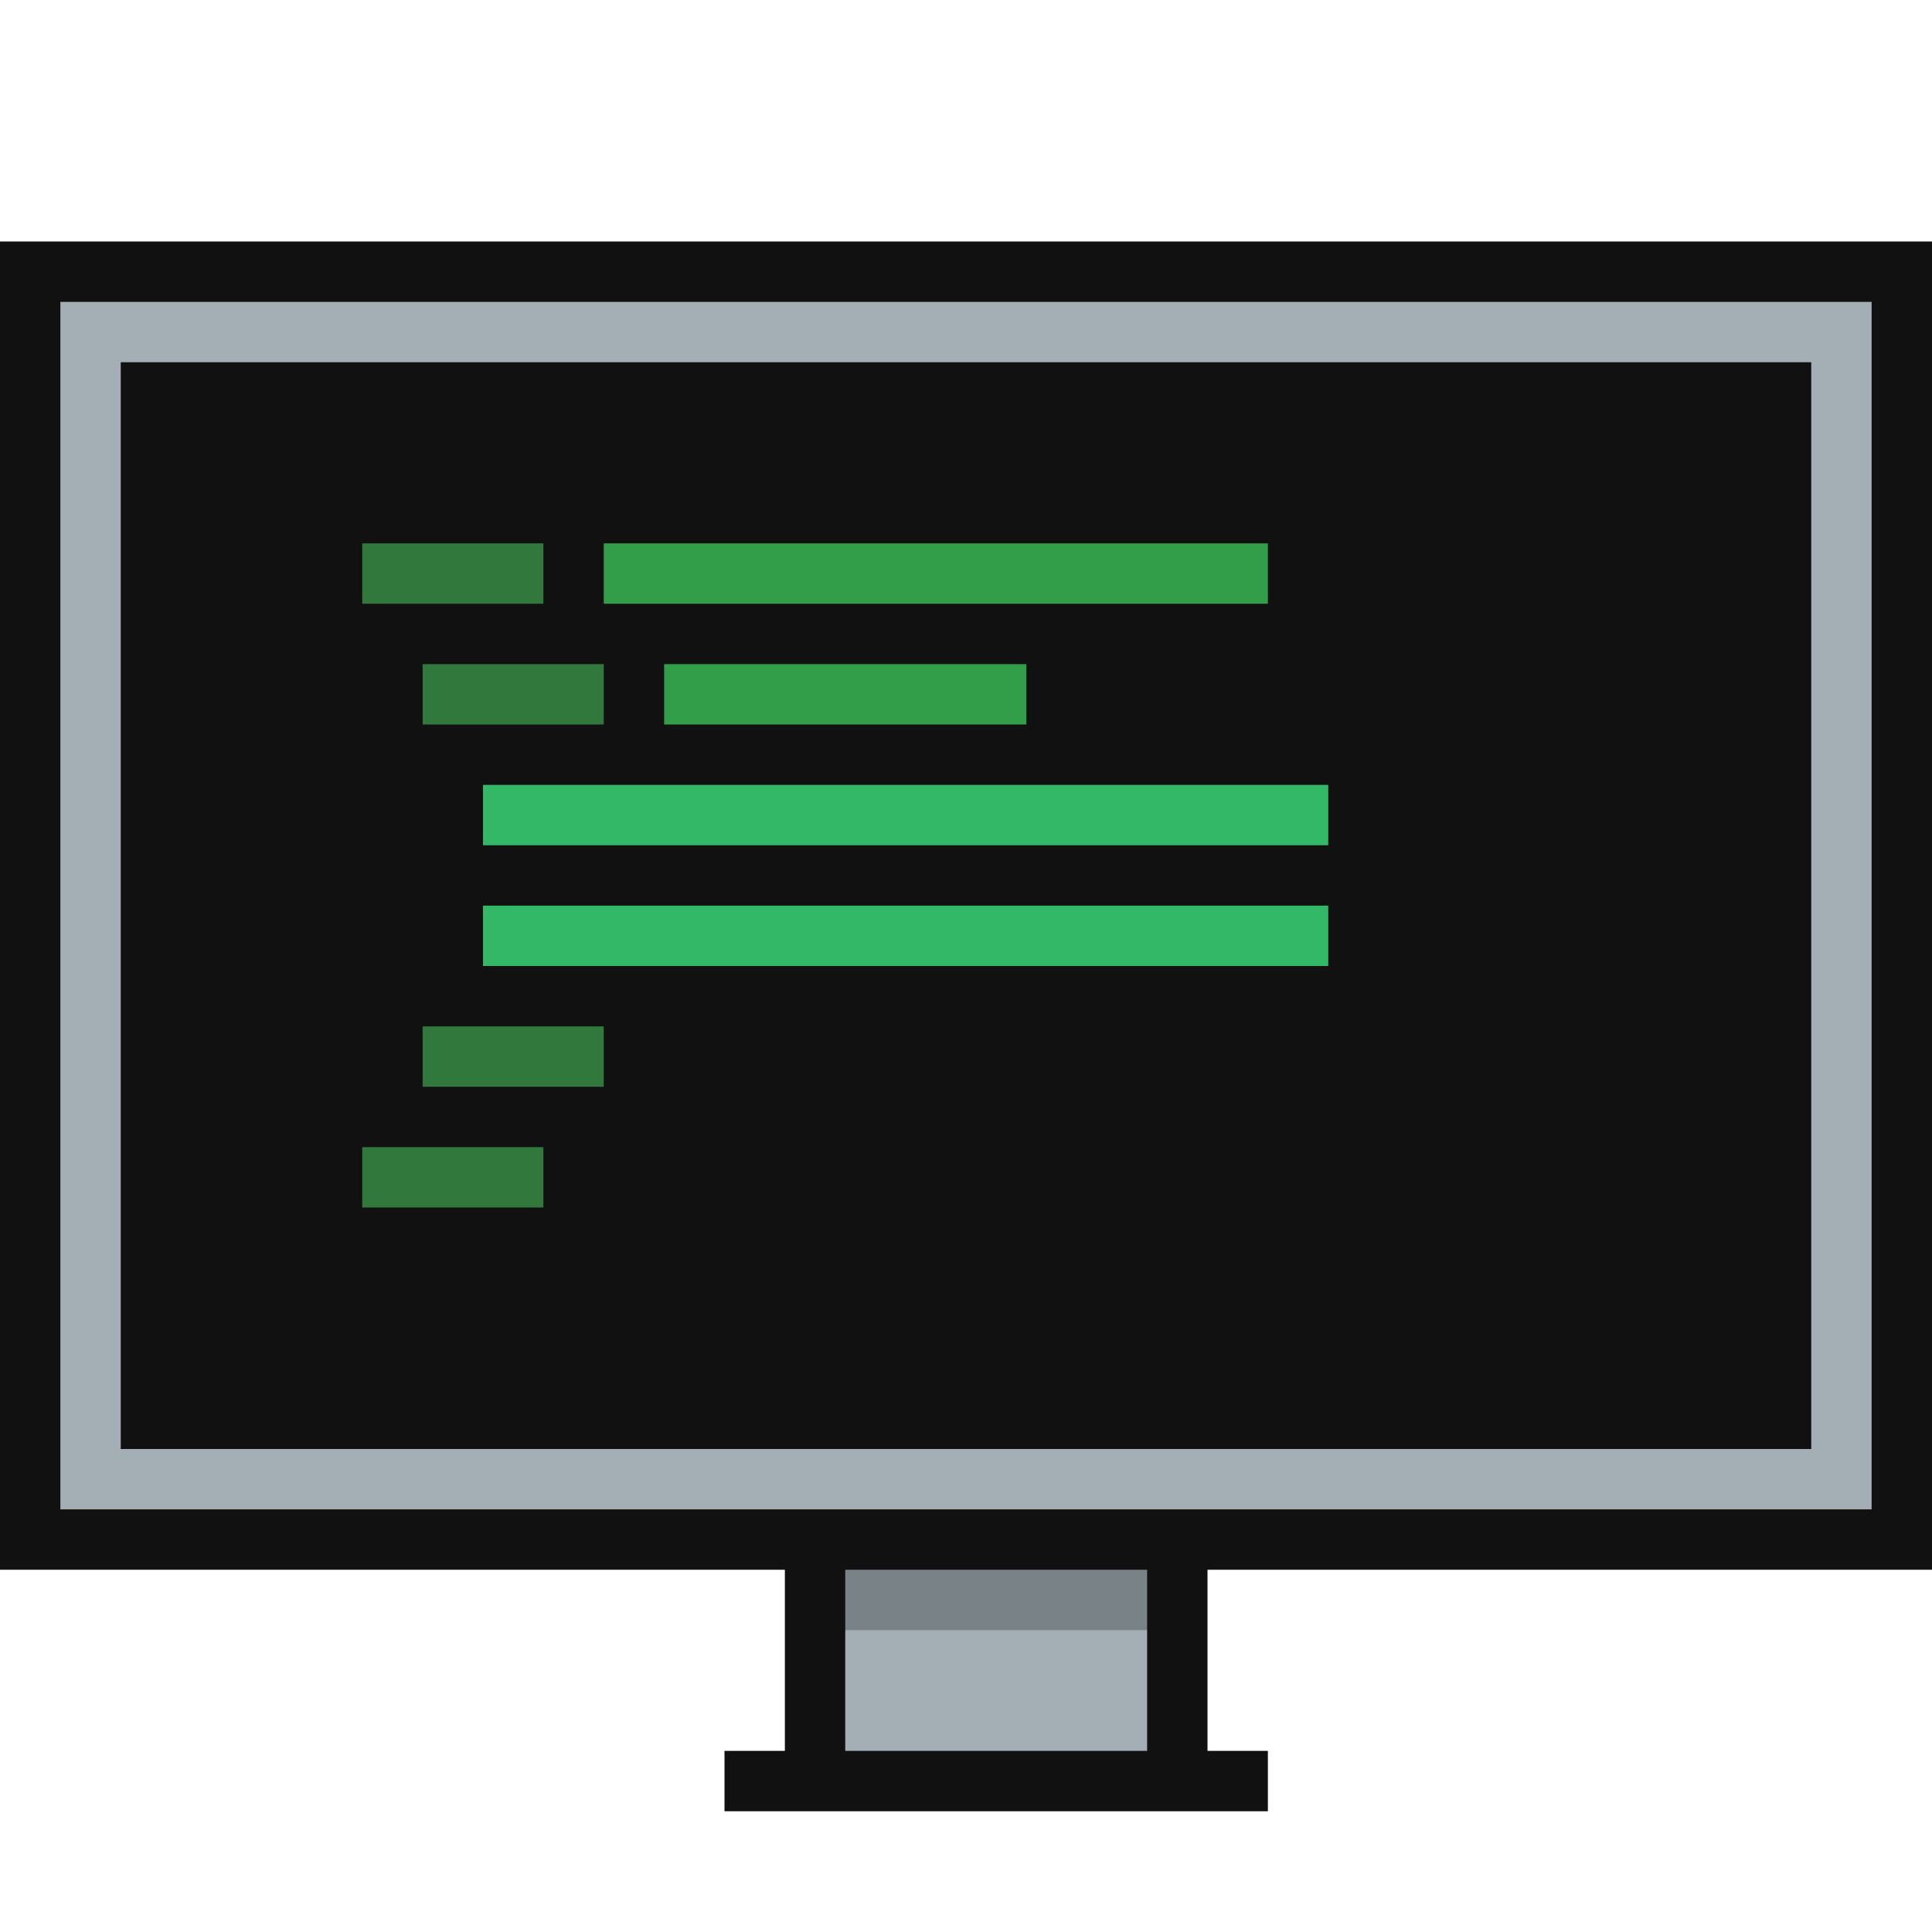
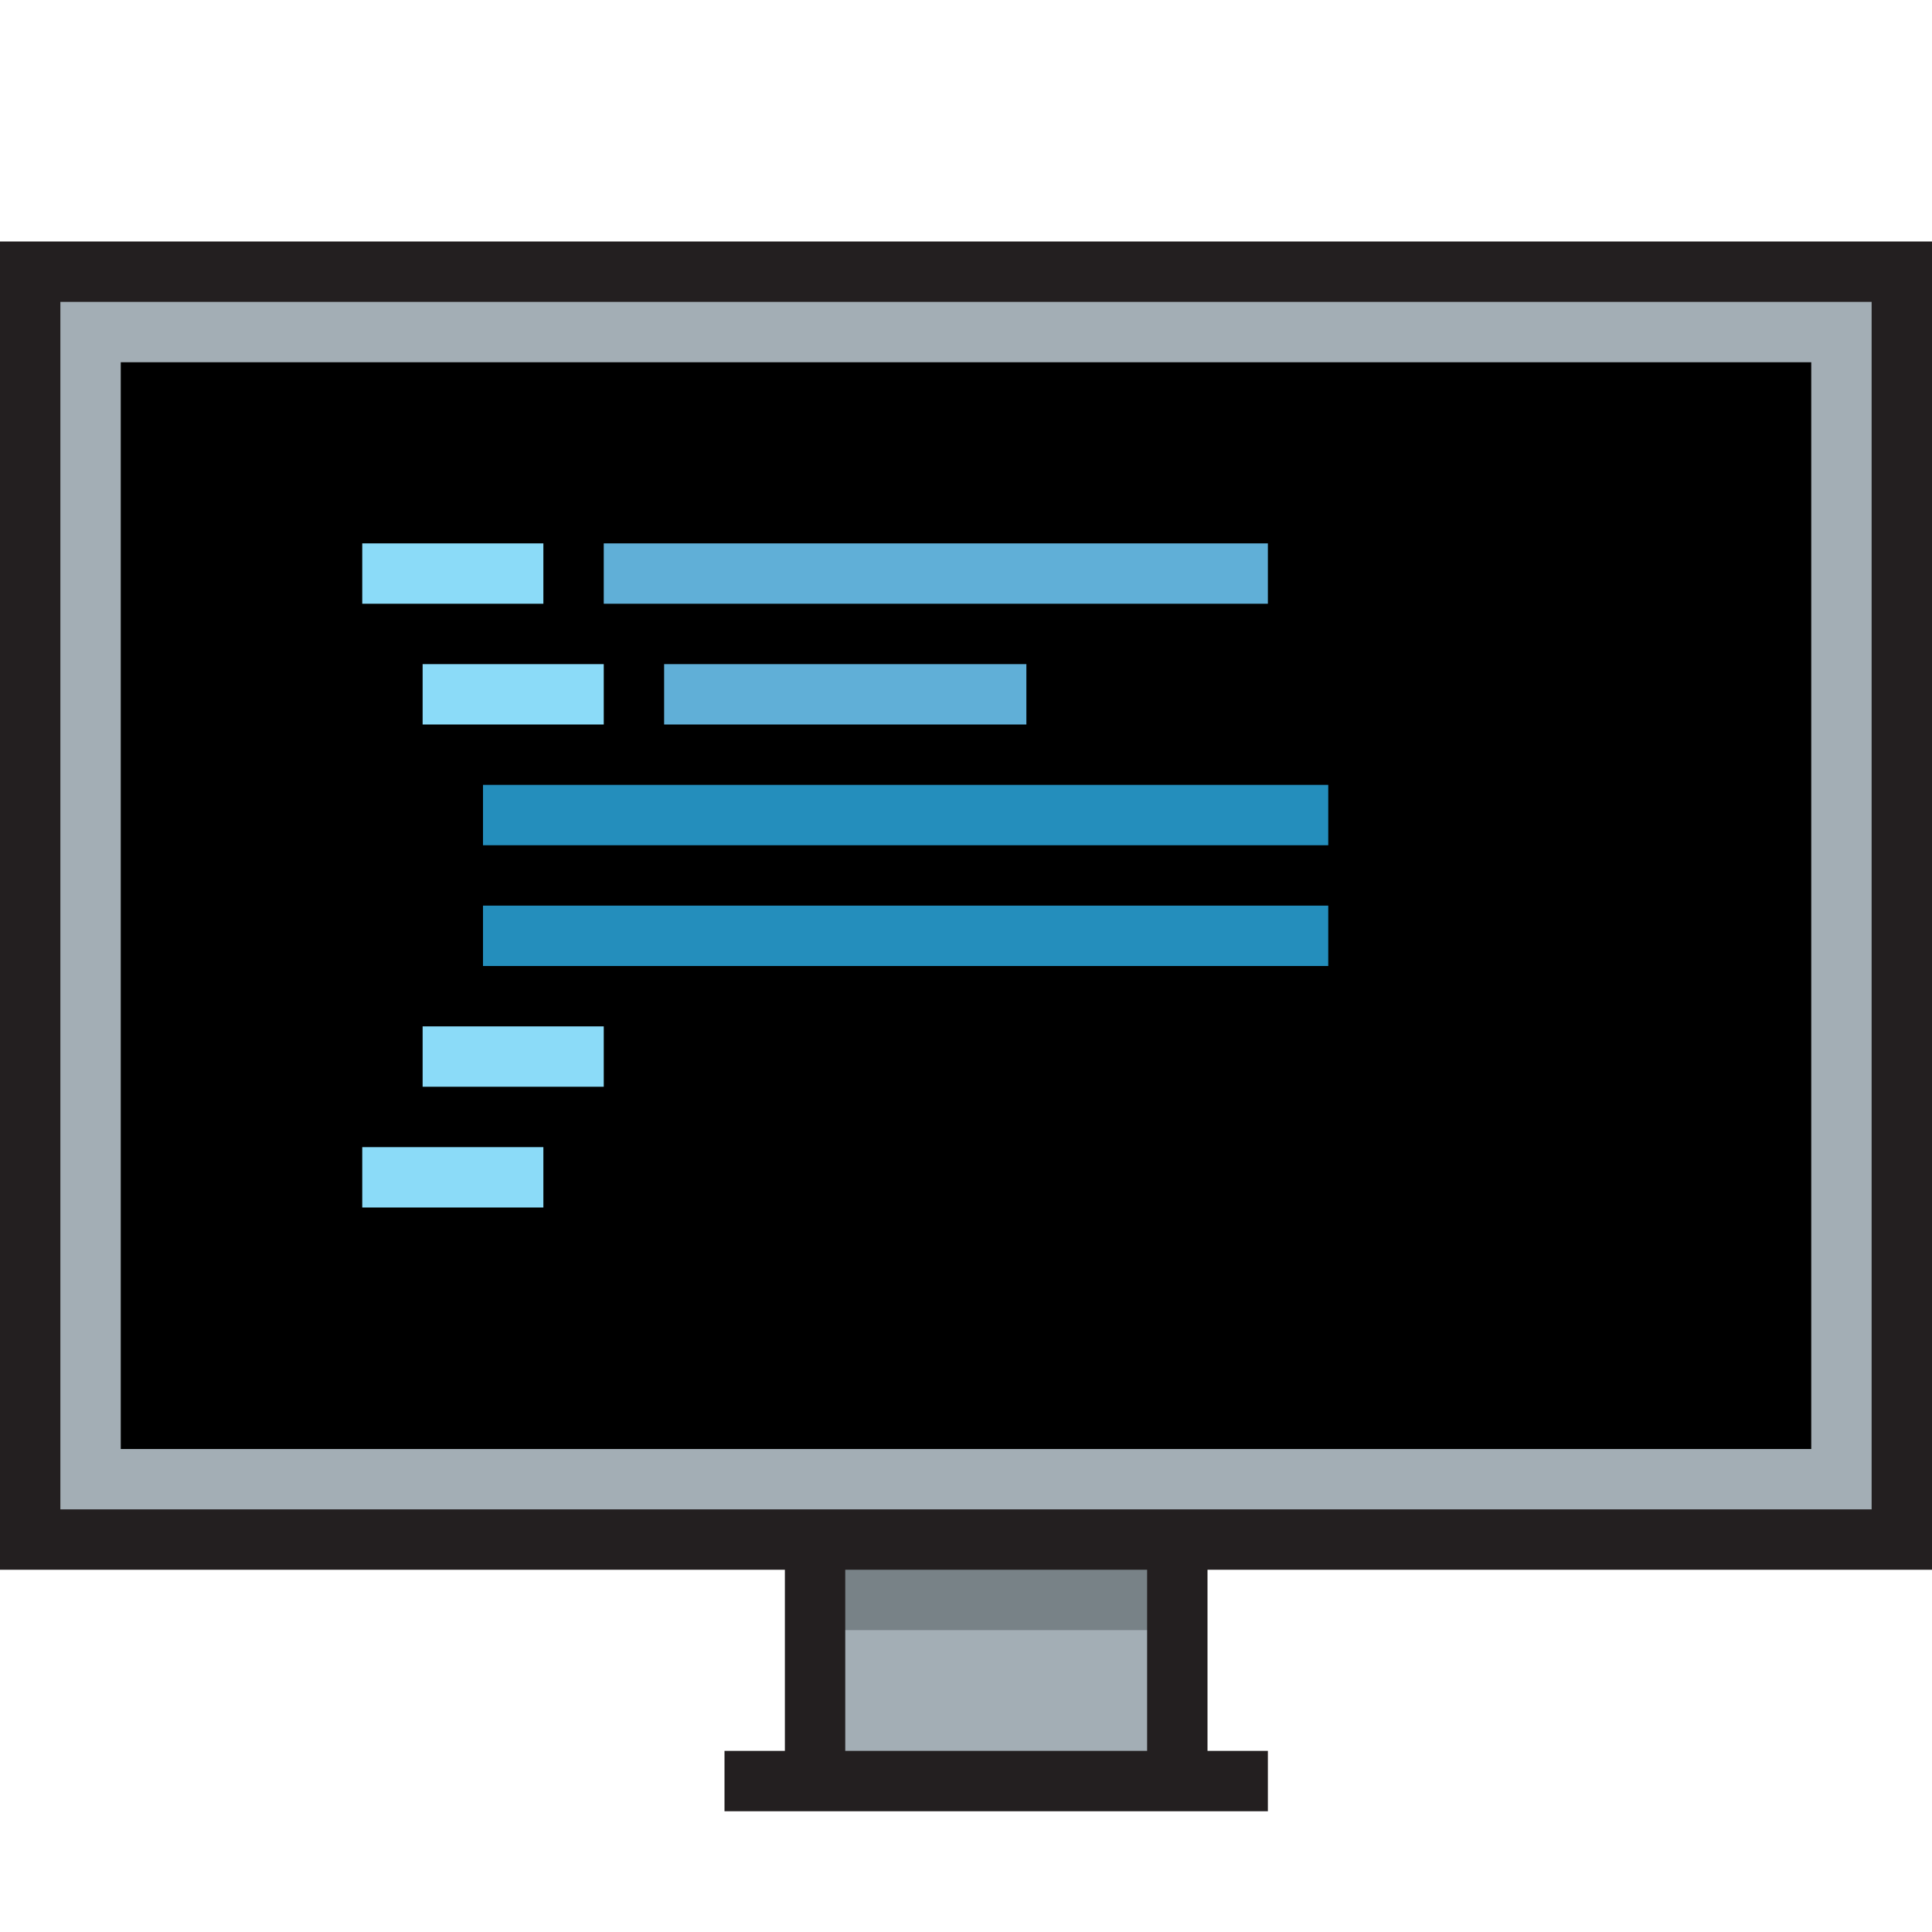
<svg xmlns="http://www.w3.org/2000/svg" version="1.1" id="Uploaded to svgrepo.com" width="64px" height="64px" viewBox="0 0 32 32" xml:space="preserve" fill="#000000">
  <g id="SVGRepo_bgCarrier" stroke-width="0" />
  <g id="SVGRepo_tracerCarrier" stroke-linecap="round" stroke-linejoin="round" />
  <g id="SVGRepo_iconCarrier">
-     <style type="text/css"> .avocado_een{fill:#111;} .avocado_twee{fill:#111;} .avocado_negentien{fill:#32b866;} .avocado_twintig{fill:#339e49;} .avocado_acht{fill:#A3AEB5;} .avocado_zeven{fill:#788287;} .avocado_tien{fill:#30783c;} .st0{fill:#FFFAEE;} .st1{fill:#716558;} .st2{fill:#DBD2C1;} .st3{fill:#D1712A;} .st4{fill:#CC4121;} .st5{fill:#8D3E93;} .st6{fill:#248EBC;} .st7{fill:#6F9B45;} .st8{fill:#AF9480;} </style>
+     <style type="text/css"> .avocado_een{fill:#231F20;} .avocado_twee{fill:#000000;} .avocado_negentien{fill:#248EBC;} .avocado_twintig{fill:#60afd7;} .avocado_acht{fill:#A3AEB5;} .avocado_zeven{fill:#788287;} .avocado_tien{fill:#8bdbf8;} .st0{fill:#FFFAEE;} .st1{fill:#716558;} .st2{fill:#DBD2C1;} .st3{fill:#D1712A;} .st4{fill:#CC4121;} .st5{fill:#8D3E93;} .st6{fill:#248EBC;} .st7{fill:#6F9B45;} .st8{fill:#AF9480;} </style>
    <g>
      <g>
        <rect x="0.5" y="4.5" class="avocado_twee" width="31" height="21" />
      </g>
      <g>
        <path class="avocado_acht" d="M0.5,4.5v21h13v4h6v-4h12v-21H0.5z M30,24H2V6h28V24z" />
      </g>
      <rect x="13.5" y="25.5" class="avocado_zeven" width="6" height="1.5" />
      <path class="avocado_een" d="M32,26V4H0v22h13v3h-1v1h9v-1h-1v-3H32z M1,25V5h30v20H1z M19,29h-5v-3h5V29z" />
      <path class="avocado_tien" d="M9,10H6V9h3V10z M7,11v1h3v-1H7z M7,18h3v-1H7V18z M6,20h3v-1H6V20z" />
      <g>
        <g>
          <path class="avocado_negentien" d="M22,13v1H8v-1H22z M8,16h14v-1H8V16z" />
        </g>
      </g>
      <g>
        <g>
          <path class="avocado_twintig" d="M17,12h-6v-1h6V12z M21,9H10v1h11V9z" />
        </g>
      </g>
    </g>
  </g>
</svg>
